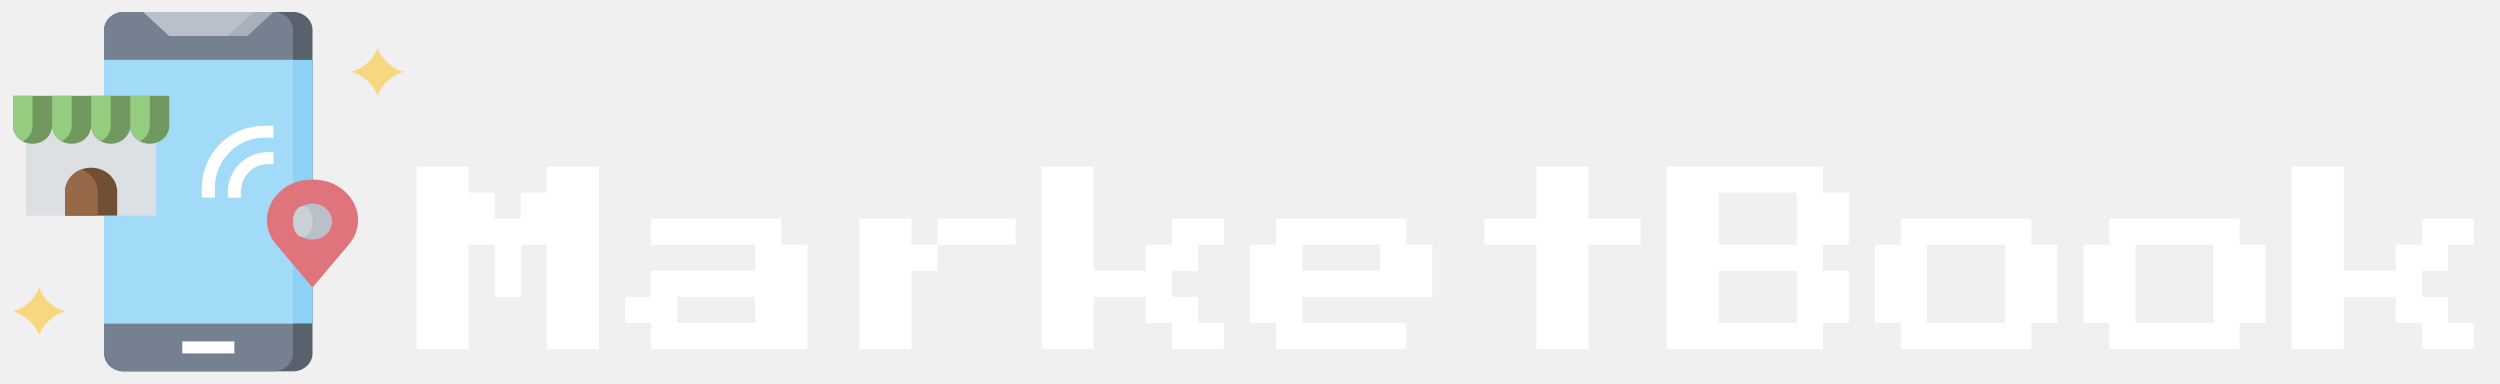
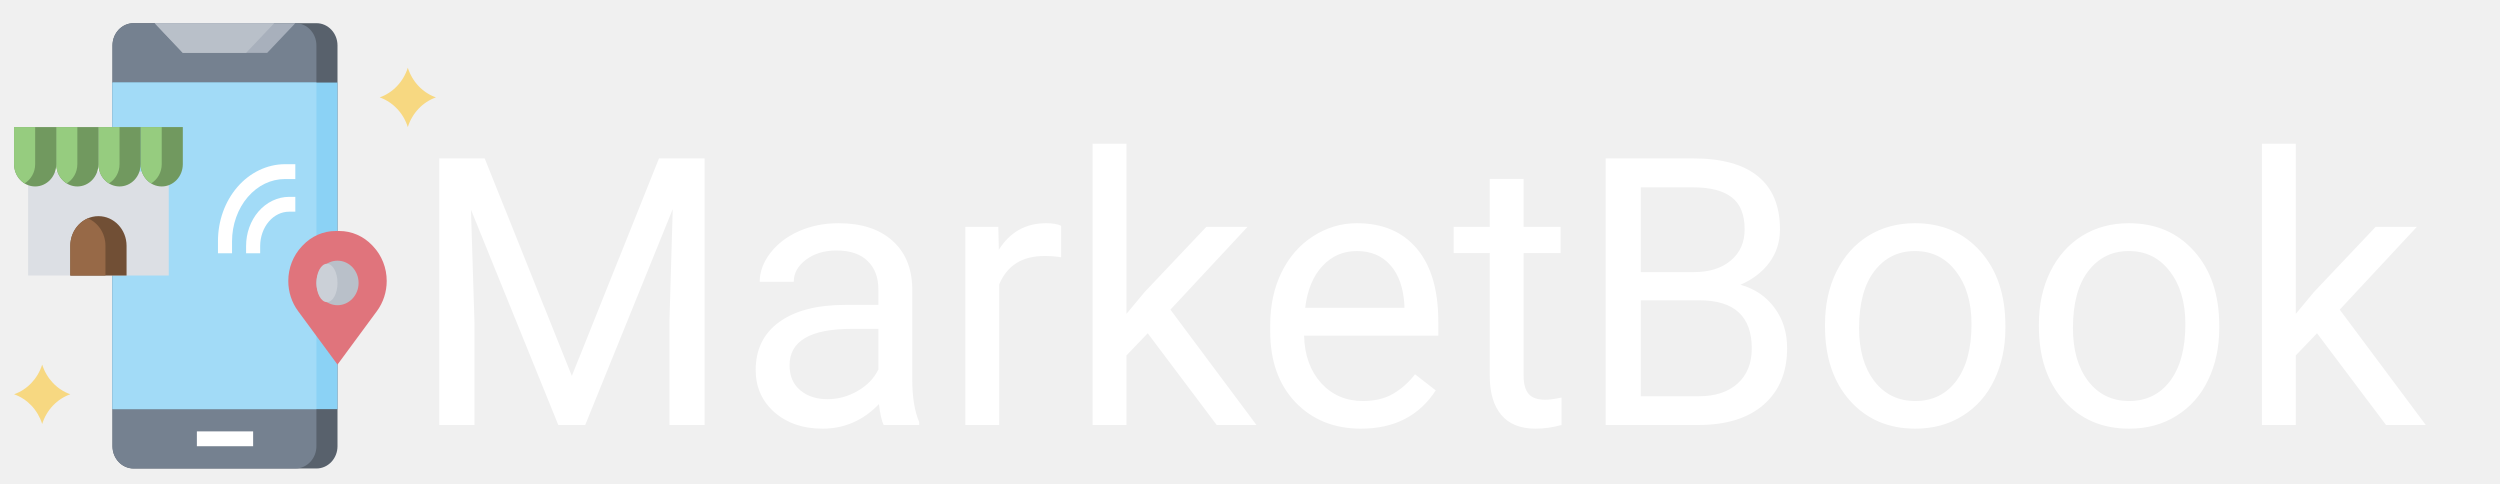
- <svg xmlns="http://www.w3.org/2000/svg" width="300" height="46" viewBox="0 0 300 46" fill="none">
-   <g clip-path="url(#clip0)">
-     <path d="M35.156 44.562H14.844C13.549 44.562 12.5 43.597 12.5 42.406V3.594C12.5 2.403 13.549 1.438 14.844 1.438H35.156C36.451 1.438 37.5 2.403 37.5 3.594V42.406C37.5 43.597 36.451 44.562 35.156 44.562Z" fill="#58616C" />
-     <path d="M35.156 42.406V3.594C35.156 2.403 34.107 1.438 32.812 1.438H14.844C13.549 1.438 12.5 2.403 12.5 3.594V42.406C12.5 43.597 13.549 44.562 14.844 44.562H32.812C34.107 44.562 35.156 43.597 35.156 42.406Z" fill="#758190" />
-     <path d="M17.188 1.438L20.312 4.312H29.688L32.812 1.438H17.188Z" fill="#A8B0BC" />
-     <path d="M17.188 1.438L20.312 4.312H27.344L30.469 1.438H17.188Z" fill="#B9C0C9" />
-     <path d="M12.5 7.188H37.5V38.812H12.5V7.188Z" fill="#8BD2F5" />
-     <path d="M12.5 7.188H35.156V38.812H12.5V7.188Z" fill="#A2DBF7" />
-     <path d="M3.125 15.812H18.75V25.875H3.125V15.812Z" fill="#DCDFE4" />
-     <path d="M7.812 25.875V23C7.812 21.412 9.212 20.125 10.938 20.125C12.663 20.125 14.062 21.412 14.062 23V25.875H7.812Z" fill="#714F35" />
-     <path d="M9.766 20.338C8.621 20.765 7.812 21.794 7.812 23V25.875H11.719V23C11.719 21.794 10.91 20.765 9.766 20.338Z" fill="#976947" />
-     <path d="M17.969 17.25C16.674 17.25 15.625 16.285 15.625 15.094V11.5H20.312V15.094C20.312 16.285 19.263 17.25 17.969 17.25Z" fill="#71995F" />
-     <path d="M16.797 16.951C17.494 16.577 17.969 15.89 17.969 15.094V11.5H15.625V15.094C15.625 15.89 16.099 16.577 16.797 16.951Z" fill="#96CC7F" />
-     <path d="M13.281 17.25C11.987 17.25 10.938 16.285 10.938 15.094V11.5H15.625V15.094C15.625 16.285 14.576 17.25 13.281 17.25Z" fill="#71995F" />
-     <path d="M12.109 16.951C12.807 16.577 13.281 15.89 13.281 15.094V11.5H10.938V15.094C10.938 15.89 11.412 16.577 12.109 16.951Z" fill="#96CC7F" />
-     <path d="M8.594 17.25C7.299 17.25 6.25 16.285 6.25 15.094V11.5H10.938V15.094C10.938 16.285 9.888 17.25 8.594 17.25Z" fill="#71995F" />
-     <path d="M7.422 16.951C8.12 16.577 8.594 15.89 8.594 15.094V11.5H6.25V15.094C6.25 15.89 6.724 16.577 7.422 16.951Z" fill="#96CC7F" />
-     <path d="M3.906 17.25C2.612 17.25 1.562 16.285 1.562 15.094V11.5H6.25V15.094C6.25 16.285 5.201 17.25 3.906 17.25Z" fill="#71995F" />
-     <path d="M2.734 16.951C3.432 16.577 3.906 15.89 3.906 15.094V11.5H1.562V15.094C1.562 15.89 2.037 16.577 2.734 16.951Z" fill="#96CC7F" />
-     <path d="M1.562 37.375C3.038 36.922 4.195 35.858 4.688 34.5C5.18 35.858 6.337 36.922 7.812 37.375C6.337 37.828 5.18 38.892 4.688 40.25C4.195 38.892 3.038 37.828 1.562 37.375Z" fill="#F7D881" />
-     <path d="M37.5 34.5L33.118 29.316C32.413 28.483 32.031 27.458 32.031 26.403C32.031 25.145 32.575 23.938 33.542 23.048L33.646 22.953C34.612 22.063 35.925 21.562 37.293 21.562H37.708C39.076 21.562 40.388 22.063 41.355 22.953L41.459 23.048C42.425 23.937 42.969 25.145 42.969 26.403C42.969 27.458 42.587 28.483 41.882 29.316L37.5 34.5Z" fill="#E0747C" />
-     <path d="M37.5 28.75C38.794 28.75 39.844 27.785 39.844 26.594C39.844 25.403 38.794 24.438 37.5 24.438C36.206 24.438 35.156 25.403 35.156 26.594C35.156 27.785 36.206 28.75 37.5 28.75Z" fill="#B9C0C9" />
-     <path d="M36.328 28.451C36.975 28.451 37.5 27.619 37.5 26.594C37.5 25.568 36.975 24.736 36.328 24.736C35.681 24.736 35.156 25.568 35.156 26.594C35.156 27.619 35.681 28.451 36.328 28.451Z" fill="#CBD0D7" />
-     <path d="M21.875 40.969H28.125V42.406H21.875V40.969Z" fill="white" />
-     <path d="M42.188 8.625C43.663 8.172 44.82 7.108 45.312 5.75C45.805 7.108 46.962 8.172 48.438 8.625C46.962 9.078 45.805 10.142 45.312 11.5C44.82 10.142 43.663 9.078 42.188 8.625Z" fill="#F7D881" />
-     <path d="M28.906 23.719H27.344V23.024C27.344 21.764 27.832 20.575 28.719 19.677C29.612 18.774 30.853 18.256 32.126 18.256H32.812V19.694H32.126C31.28 19.694 30.481 20.032 29.875 20.645C29.259 21.267 28.906 22.135 28.906 23.024V23.719Z" fill="white" />
-     <path d="M25.781 23.719H24.219V22.561C24.219 20.579 24.984 18.713 26.375 17.305C27.764 15.9 29.693 15.094 31.669 15.094H32.812V16.531H31.669C30.11 16.531 28.641 17.149 27.531 18.273C26.419 19.398 25.781 20.961 25.781 22.561V23.719Z" fill="white" />
-     <path d="M50 41.875V20H56.25V23.125H59.375V26.25H62.5V23.125H65.625V20H71.875V41.875H65.625V29.375H62.5V35.625H59.375V29.375H56.25V41.875H50ZM78.125 41.875V38.75H75V35.625H78.125V32.5H90.625V29.375H78.125V26.25H93.75V29.375H96.875V41.875H78.125ZM81.25 38.75H90.625V35.625H81.25V38.75ZM109.375 29.375H112.5V32.5H109.375V41.875H103.125V26.25H109.375V29.375ZM121.875 26.25V29.375H112.5V26.25H121.875ZM125 41.875V20H131.25V32.5H137.5V29.375H140.625V26.25H146.875V29.375H143.75V32.5H140.625V35.625H143.75V38.75H146.875V41.875H140.625V38.75H137.5V35.625H131.25V41.875H125ZM153.125 41.875V38.75H150V29.375H153.125V26.25H168.75V29.375H171.875V35.625H156.25V38.75H168.75V41.875H153.125ZM156.25 32.5H165.625V29.375H156.25V32.5ZM184.375 41.875V29.375H178.125V26.25H184.375V20H190.625V26.25H196.875V29.375H190.625V41.875H184.375ZM200 41.875V20H218.75V23.125H221.875V29.375H218.75V32.5H221.875V38.75H218.75V41.875H200ZM206.25 29.375H215.625V23.125H206.25V29.375ZM206.25 38.75H215.625V32.5H206.25V38.75ZM228.125 41.875V38.75H225V29.375H228.125V26.25H243.75V29.375H246.875V38.75H243.75V41.875H228.125ZM231.25 38.75H240.625V29.375H231.25V38.75ZM253.125 41.875V38.75H250V29.375H253.125V26.25H268.75V29.375H271.875V38.75H268.75V41.875H253.125ZM256.25 38.75H265.625V29.375H256.25V38.75ZM275 41.875V20H281.25V32.5H287.5V29.375H290.625V26.25H296.875V29.375H293.75V32.5H290.625V35.625H293.75V38.75H296.875V41.875H290.625V38.75H287.5V35.625H281.25V41.875H275Z" fill="white" />
-   </g>
-   <defs>
-     <clipPath id="clip0">
-       <rect width="300" height="46" fill="white" />
-     </clipPath>
-   </defs>
+ <svg xmlns="http://www.w3.org/2000/svg" width="300" height="58" viewBox="0 0 300 58" fill="none">
+   <path d="M37.969 56.219H16.031C14.633 56.219 13.5 55.023 13.5 53.547V5.453C13.5 3.977 14.633 2.781 16.031 2.781H37.969C39.367 2.781 40.5 3.977 40.5 5.453V53.547C40.5 55.023 39.367 56.219 37.969 56.219Z" fill="#58616C" />
+   <path d="M37.969 53.547V5.453C37.969 3.977 36.836 2.781 35.438 2.781H16.031C14.633 2.781 13.5 3.977 13.5 5.453V53.547C13.5 55.023 14.633 56.219 16.031 56.219H35.438C36.836 56.219 37.969 55.023 37.969 53.547Z" fill="#758190" />
+   <path d="M18.562 2.781L21.938 6.344H32.062L35.438 2.781H18.562Z" fill="#A8B0BC" />
+   <path d="M18.562 2.781L21.938 6.344H29.531L32.906 2.781H18.562Z" fill="#B9C0C9" />
+   <path d="M13.5 9.906H40.5V49.094H13.5V9.906Z" fill="#8BD2F5" />
+   <path d="M13.5 9.906H37.969V49.094H13.5V9.906Z" fill="#A2DBF7" />
+   <path d="M3.375 20.594H20.25V33.062H3.375V20.594Z" fill="#DCDFE4" />
+   <path d="M8.438 33.062V29.5C8.438 27.533 9.949 25.938 11.812 25.938C13.676 25.938 15.188 27.533 15.188 29.5V33.062H8.438Z" fill="#714F35" />
+   <path d="M10.547 26.202C9.311 26.731 8.438 28.006 8.438 29.5V33.062H12.656V29.5C12.656 28.006 11.783 26.731 10.547 26.202Z" fill="#976947" />
+   <path d="M19.406 22.375C18.008 22.375 16.875 21.179 16.875 19.703V15.25H21.938V19.703C21.938 21.179 20.804 22.375 19.406 22.375Z" fill="#71995F" />
+   <path d="M18.141 22.005C18.894 21.541 19.406 20.69 19.406 19.703V15.25H16.875V19.703C16.875 20.69 17.387 21.541 18.141 22.005Z" fill="#96CC7F" />
+   <path d="M14.344 22.375C12.946 22.375 11.812 21.179 11.812 19.703V15.25H16.875V19.703C16.875 21.179 15.742 22.375 14.344 22.375Z" fill="#71995F" />
+   <path d="M13.078 22.005C13.832 21.541 14.344 20.69 14.344 19.703V15.25H11.812V19.703C11.812 20.69 12.325 21.541 13.078 22.005Z" fill="#96CC7F" />
+   <path d="M9.281 22.375C7.883 22.375 6.75 21.179 6.75 19.703V15.25H11.812V19.703C11.812 21.179 10.679 22.375 9.281 22.375Z" fill="#71995F" />
+   <path d="M8.016 22.005C8.769 21.541 9.281 20.69 9.281 19.703V15.25H6.75V19.703C6.75 20.69 7.262 21.541 8.016 22.005Z" fill="#96CC7F" />
+   <path d="M4.219 22.375C2.821 22.375 1.688 21.179 1.688 19.703V15.25H6.75V19.703C6.75 21.179 5.617 22.375 4.219 22.375Z" fill="#71995F" />
+   <path d="M2.953 22.005C3.707 21.541 4.219 20.69 4.219 19.703V15.25H1.688V19.703C1.688 20.69 2.2 21.541 2.953 22.005Z" fill="#96CC7F" />
+   <path d="M1.688 47.312C3.281 46.751 4.531 45.432 5.062 43.75C5.594 45.432 6.844 46.751 8.438 47.312C6.844 47.874 5.594 49.193 5.062 50.875C4.531 49.193 3.281 47.874 1.688 47.312Z" fill="#F7D881" />
+   <path d="M40.5 43.75L35.767 37.327C35.006 36.295 34.594 35.025 34.594 33.717C34.594 32.158 35.181 30.662 36.226 29.56L36.338 29.441C37.382 28.339 38.799 27.719 40.276 27.719H40.724C42.202 27.719 43.618 28.339 44.663 29.441L44.775 29.56C45.819 30.661 46.406 32.158 46.406 33.717C46.406 35.025 45.994 36.295 45.233 37.327L40.5 43.75Z" fill="#E0747C" />
+   <path d="M40.5 36.625C41.898 36.625 43.031 35.429 43.031 33.953C43.031 32.477 41.898 31.281 40.5 31.281C39.102 31.281 37.969 32.477 37.969 33.953C37.969 35.429 39.102 36.625 40.5 36.625Z" fill="#B9C0C9" />
+   <path d="M39.234 36.255C39.933 36.255 40.5 35.224 40.5 33.953C40.5 32.682 39.933 31.652 39.234 31.652C38.535 31.652 37.969 32.682 37.969 33.953C37.969 35.224 38.535 36.255 39.234 36.255Z" fill="#CBD0D7" />
+   <path d="M23.625 51.766H30.375V53.547H23.625V51.766Z" fill="white" />
+   <path d="M45.562 11.688C47.156 11.126 48.406 9.807 48.938 8.125C49.469 9.807 50.719 11.126 52.312 11.688C50.719 12.249 49.469 13.568 48.938 15.25C48.406 13.568 47.156 12.249 45.562 11.688Z" fill="#F7D881" />
+   <path d="M31.219 30.391H29.531V29.53C29.531 27.968 30.059 26.495 31.016 25.383C31.981 24.264 33.321 23.622 34.696 23.622H35.438V25.403H34.696C33.782 25.403 32.92 25.822 32.265 26.581C31.6 27.353 31.219 28.428 31.219 29.53V30.391Z" fill="white" />
+   <path d="M27.844 30.391H26.156V28.956C26.156 26.5 26.983 24.187 28.485 22.444C29.985 20.702 32.068 19.703 34.202 19.703H35.438V21.484H34.202C32.519 21.484 30.933 22.25 29.734 23.642C28.533 25.037 27.844 26.973 27.844 28.956V30.391Z" fill="white" />
+   <path d="M58.163 19.008L68.622 45.111L79.081 19.008H84.552V51H80.333V38.541L80.728 25.094L70.226 51H66.996L56.515 25.16L56.932 38.541V51H52.713V19.008H58.163ZM106.041 51C105.807 50.531 105.616 49.696 105.47 48.495C103.58 50.458 101.324 51.44 98.702 51.44C96.358 51.44 94.432 50.78 92.923 49.462C91.429 48.129 90.682 46.444 90.682 44.408C90.682 41.933 91.62 40.014 93.495 38.651C95.384 37.274 98.036 36.586 101.449 36.586H105.404V34.718C105.404 33.297 104.979 32.169 104.129 31.334C103.28 30.485 102.027 30.06 100.372 30.06C98.922 30.06 97.706 30.426 96.725 31.159C95.743 31.891 95.252 32.777 95.252 33.817H91.165C91.165 32.631 91.583 31.488 92.418 30.39C93.268 29.276 94.41 28.398 95.846 27.753C97.296 27.108 98.885 26.786 100.614 26.786C103.353 26.786 105.499 27.475 107.052 28.852C108.604 30.214 109.41 32.096 109.469 34.498V45.441C109.469 47.623 109.747 49.359 110.304 50.648V51H106.041ZM99.295 47.902C100.57 47.902 101.778 47.572 102.921 46.913C104.063 46.254 104.891 45.397 105.404 44.342V39.464H102.218C97.237 39.464 94.747 40.922 94.747 43.837C94.747 45.111 95.172 46.107 96.022 46.825C96.871 47.543 97.962 47.902 99.295 47.902ZM127.333 30.873C126.717 30.77 126.051 30.719 125.333 30.719C122.667 30.719 120.858 31.855 119.906 34.125V51H115.841V27.226H119.796L119.862 29.972C121.195 27.848 123.084 26.786 125.531 26.786C126.322 26.786 126.922 26.889 127.333 27.094V30.873ZM137.726 39.992L135.177 42.65V51H131.112V17.25H135.177V37.663L137.352 35.048L144.757 27.226H149.701L140.45 37.157L150.777 51H146.009L137.726 39.992ZM163.324 51.44C160.101 51.44 157.479 50.385 155.458 48.275C153.436 46.151 152.425 43.317 152.425 39.772V39.025C152.425 36.666 152.872 34.565 153.766 32.719C154.674 30.858 155.934 29.408 157.545 28.368C159.171 27.314 160.929 26.786 162.818 26.786C165.909 26.786 168.312 27.804 170.025 29.84C171.739 31.877 172.596 34.791 172.596 38.585V40.277H156.49C156.549 42.621 157.23 44.518 158.534 45.968C159.852 47.404 161.522 48.122 163.543 48.122C164.979 48.122 166.195 47.829 167.191 47.243C168.187 46.657 169.059 45.88 169.806 44.914L172.289 46.847C170.296 49.909 167.308 51.44 163.324 51.44ZM162.818 30.126C161.178 30.126 159.801 30.727 158.688 31.928C157.574 33.114 156.886 34.784 156.622 36.938H168.531V36.63C168.414 34.565 167.857 32.968 166.861 31.84C165.865 30.697 164.518 30.126 162.818 30.126ZM182.835 21.469V27.226H187.274V30.368H182.835V45.111C182.835 46.063 183.033 46.781 183.429 47.265C183.824 47.733 184.498 47.968 185.45 47.968C185.919 47.968 186.563 47.88 187.384 47.704V51C186.314 51.293 185.274 51.44 184.264 51.44C182.447 51.44 181.078 50.89 180.155 49.791C179.232 48.693 178.771 47.133 178.771 45.111V30.368H174.442V27.226H178.771V21.469H182.835ZM192.679 51V19.008H203.138C206.61 19.008 209.217 19.726 210.96 21.161C212.718 22.597 213.597 24.721 213.597 27.533C213.597 29.027 213.172 30.353 212.323 31.51C211.473 32.653 210.316 33.539 208.851 34.169C210.58 34.652 211.942 35.575 212.938 36.938C213.949 38.285 214.454 39.897 214.454 41.772C214.454 44.643 213.524 46.898 211.664 48.539C209.803 50.18 207.174 51 203.775 51H192.679ZM196.898 36.037V47.55H203.863C205.826 47.55 207.372 47.045 208.5 46.034C209.642 45.009 210.213 43.602 210.213 41.815C210.213 37.963 208.119 36.037 203.929 36.037H196.898ZM196.898 32.653H203.27C205.116 32.653 206.588 32.191 207.687 31.269C208.8 30.346 209.356 29.093 209.356 27.511C209.356 25.753 208.844 24.479 207.818 23.688C206.793 22.882 205.233 22.48 203.138 22.48H196.898V32.653ZM219.002 38.893C219.002 36.564 219.457 34.469 220.365 32.609C221.288 30.748 222.562 29.313 224.188 28.302C225.829 27.291 227.696 26.786 229.791 26.786C233.028 26.786 235.643 27.907 237.635 30.148C239.642 32.389 240.646 35.37 240.646 39.091V39.377C240.646 41.691 240.199 43.771 239.305 45.617C238.426 47.448 237.159 48.876 235.504 49.901C233.863 50.927 231.974 51.44 229.835 51.44C226.612 51.44 223.998 50.319 221.991 48.078C219.999 45.836 219.002 42.87 219.002 39.179V38.893ZM223.089 39.377C223.089 42.013 223.697 44.13 224.913 45.727C226.144 47.323 227.784 48.122 229.835 48.122C231.9 48.122 233.541 47.316 234.757 45.705C235.973 44.079 236.581 41.808 236.581 38.893C236.581 36.286 235.958 34.176 234.713 32.565C233.482 30.939 231.842 30.126 229.791 30.126C227.784 30.126 226.166 30.924 224.935 32.521C223.705 34.118 223.089 36.403 223.089 39.377ZM244.667 38.893C244.667 36.564 245.121 34.469 246.029 32.609C246.952 30.748 248.226 29.313 249.852 28.302C251.493 27.291 253.36 26.786 255.455 26.786C258.692 26.786 261.307 27.907 263.299 30.148C265.306 32.389 266.31 35.37 266.31 39.091V39.377C266.31 41.691 265.863 43.771 264.969 45.617C264.09 47.448 262.823 48.876 261.168 49.901C259.527 50.927 257.638 51.44 255.499 51.44C252.276 51.44 249.662 50.319 247.655 48.078C245.663 45.836 244.667 42.87 244.667 39.179V38.893ZM248.753 39.377C248.753 42.013 249.361 44.13 250.577 45.727C251.808 47.323 253.448 48.122 255.499 48.122C257.564 48.122 259.205 47.316 260.421 45.705C261.637 44.079 262.245 41.808 262.245 38.893C262.245 36.286 261.622 34.176 260.377 32.565C259.146 30.939 257.506 30.126 255.455 30.126C253.448 30.126 251.83 30.924 250.599 32.521C249.369 34.118 248.753 36.403 248.753 39.377ZM278.043 39.992L275.494 42.65V51H271.429V17.25H275.494V37.663L277.669 35.048L285.074 27.226H290.018L280.768 37.157L291.095 51H286.327L278.043 39.992Z" fill="white" />
</svg>
